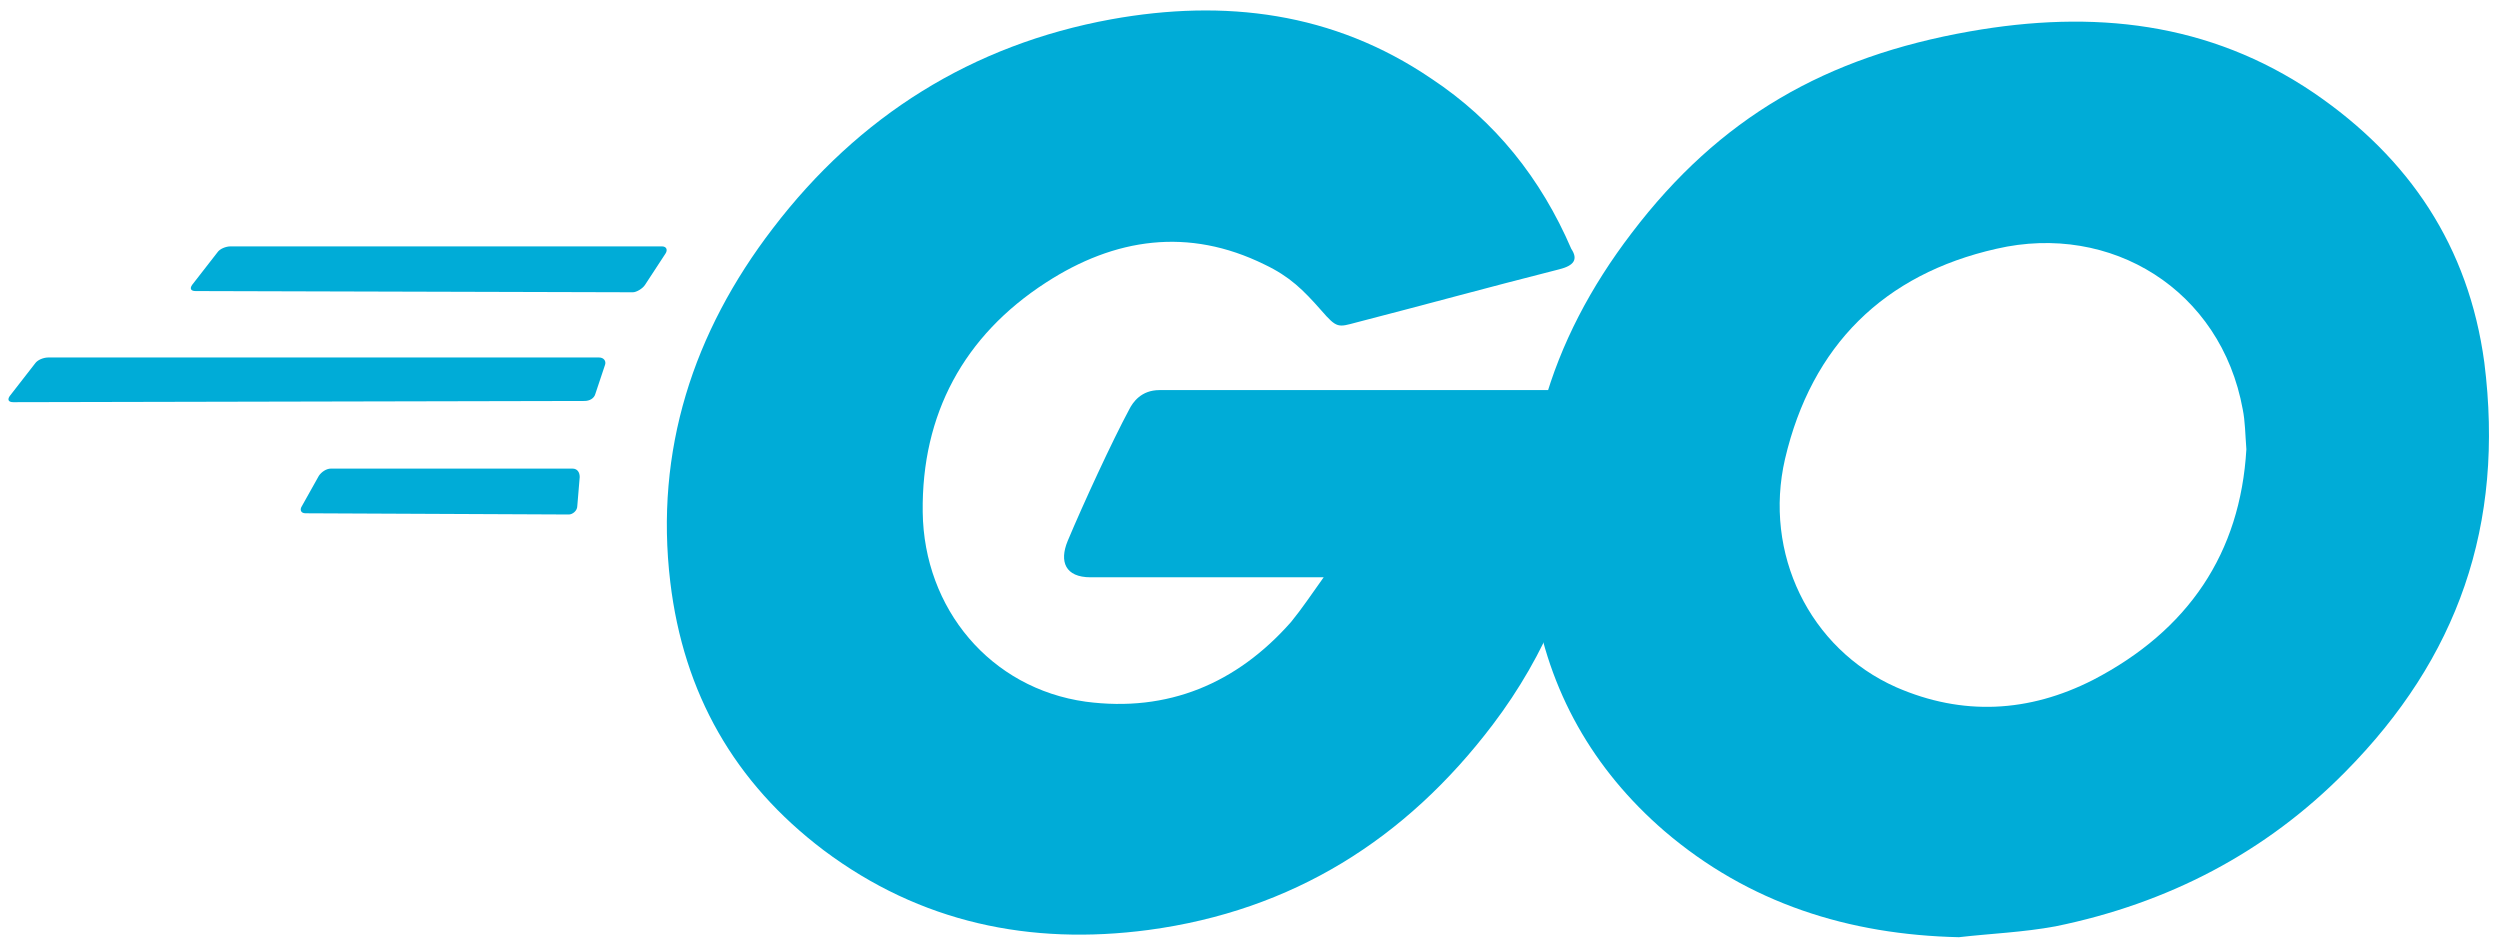
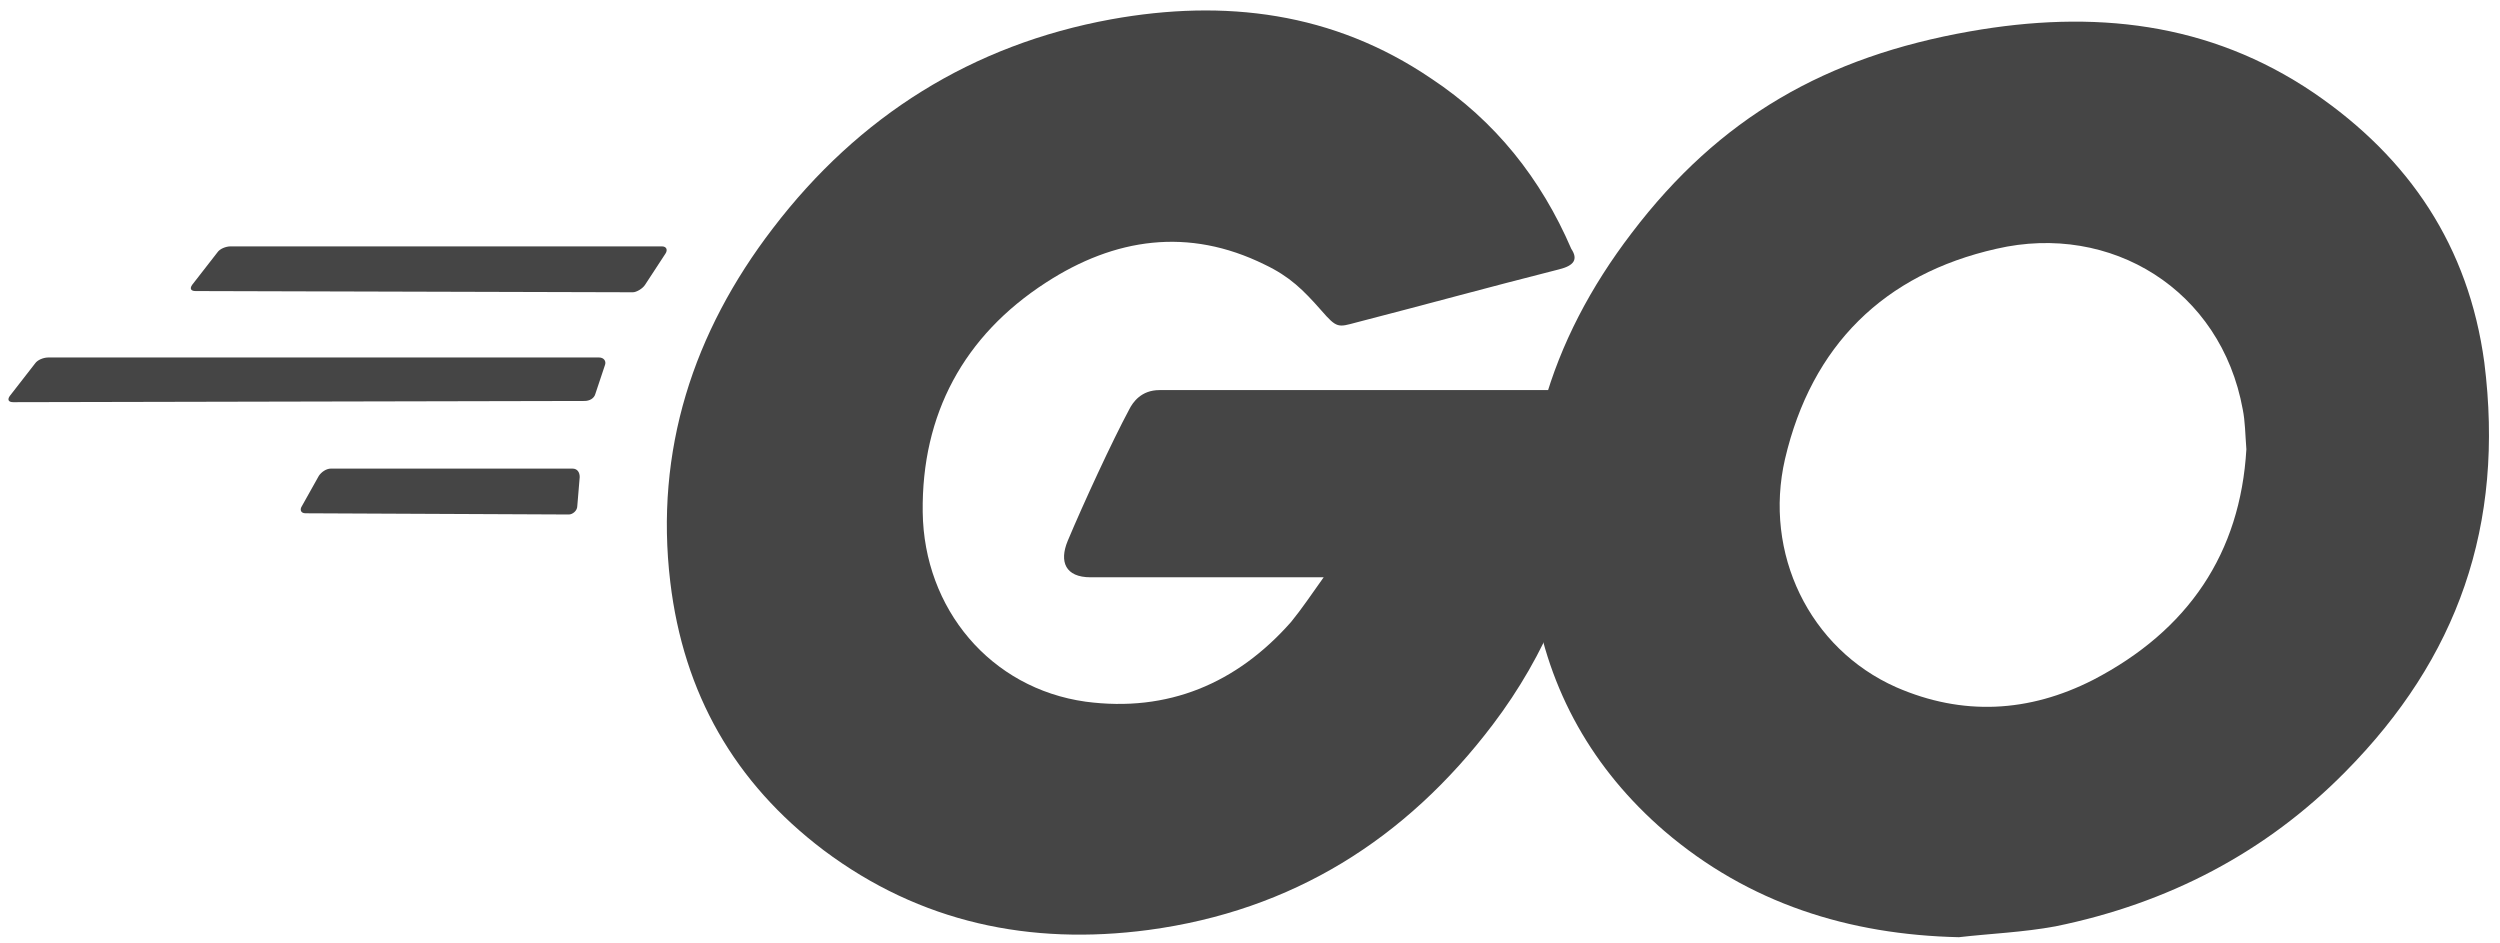
<svg xmlns="http://www.w3.org/2000/svg" height="78" viewBox="0 0 207 78" width="207">
-   <g fill="#00ACD7" fill-rule="evenodd">
+   <g fill="#454545" fill-rule="evenodd">
    <path d="m16.2 24.1c-.4 0-.5-.2-.3-.5l2.1-2.7c.2-.3.7-.5 1.1-.5h35.7c.4 0 .5.3.3.6l-1.7 2.6c-.2.3-.7.6-1 .6z" />
    <path d="m1.1 33.3c-.4 0-.5-.2-.3-.5l2.1-2.7c.2-.3.7-.5 1.1-.5h45.6c.4 0 .6.3.5.6l-.8 2.4c-.1.4-.5.6-.9.6z" />
    <path d="m25.3 42.5c-.4 0-.5-.3-.3-.6l1.4-2.5c.2-.3.6-.6 1-.6h20c.4 0 .6.3.6.7l-.2 2.4c0 .4-.4.7-.7.7z" />
    <g transform="translate(55)">
      <path d="m74.1 22.3c-6.3 1.6-10.6 2.8-16.8 4.4-1.5.4-1.6.5-2.9-1-1.5-1.7-2.6-2.8-4.7-3.8-6.3-3.1-12.4-2.2-18.1 1.5-6.8 4.4-10.3 10.9-10.2 19 .1 8 5.6 14.6 13.5 15.7 6.8.9 12.5-1.5 17-6.6.9-1.1 1.7-2.3 2.7-3.7-3.6 0-8.1 0-19.3 0-2.1 0-2.6-1.3-1.9-3 1.3-3.1 3.7-8.3 5.1-10.9.3-.6 1-1.6 2.5-1.6h36.4c-.2 2.7-.2 5.4-.6 8.1-1.1 7.2-3.8 13.8-8.2 19.6-7.2 9.5-16.6 15.4-28.5 17-9.8 1.3-18.9-.6-26.9-6.6-7.4-5.6-11.6-13-12.7-22.2-1.3-10.9 1.9-20.7 8.5-29.3 7.1-9.3 16.5-15.2 28-17.3 9.4-1.7 18.4-.6 26.5 4.9 5.3 3.5 9.1 8.3 11.6 14.1.6.9.2 1.4-1 1.7z" />
      <path d="m107.2 77.6c-9.1-.2-17.4-2.8-24.4-8.8-5.9-5.1-9.6-11.6-10.8-19.3-1.8-11.3 1.3-21.3 8.1-30.2 7.3-9.6 16.1-14.6 28-16.7 10.2-1.8 19.8-.8 28.5 5.1 7.9 5.4 12.8 12.7 14.1 22.3 1.7 13.5-2.2 24.5-11.5 33.9-6.6 6.7-14.7 10.9-24 12.8-2.7.5-5.4.6-8 .9zm23.8-40.4c-.1-1.3-.1-2.3-.3-3.3-1.8-9.9-10.9-15.5-20.4-13.3-9.3 2.1-15.3 8-17.5 17.4-1.8 7.8 2 15.7 9.2 18.9 5.5 2.4 11 2.1 16.3-.6 7.9-4.1 12.2-10.5 12.7-19.1z" fill-rule="nonzero" />
    </g>
  </g>
</svg>
